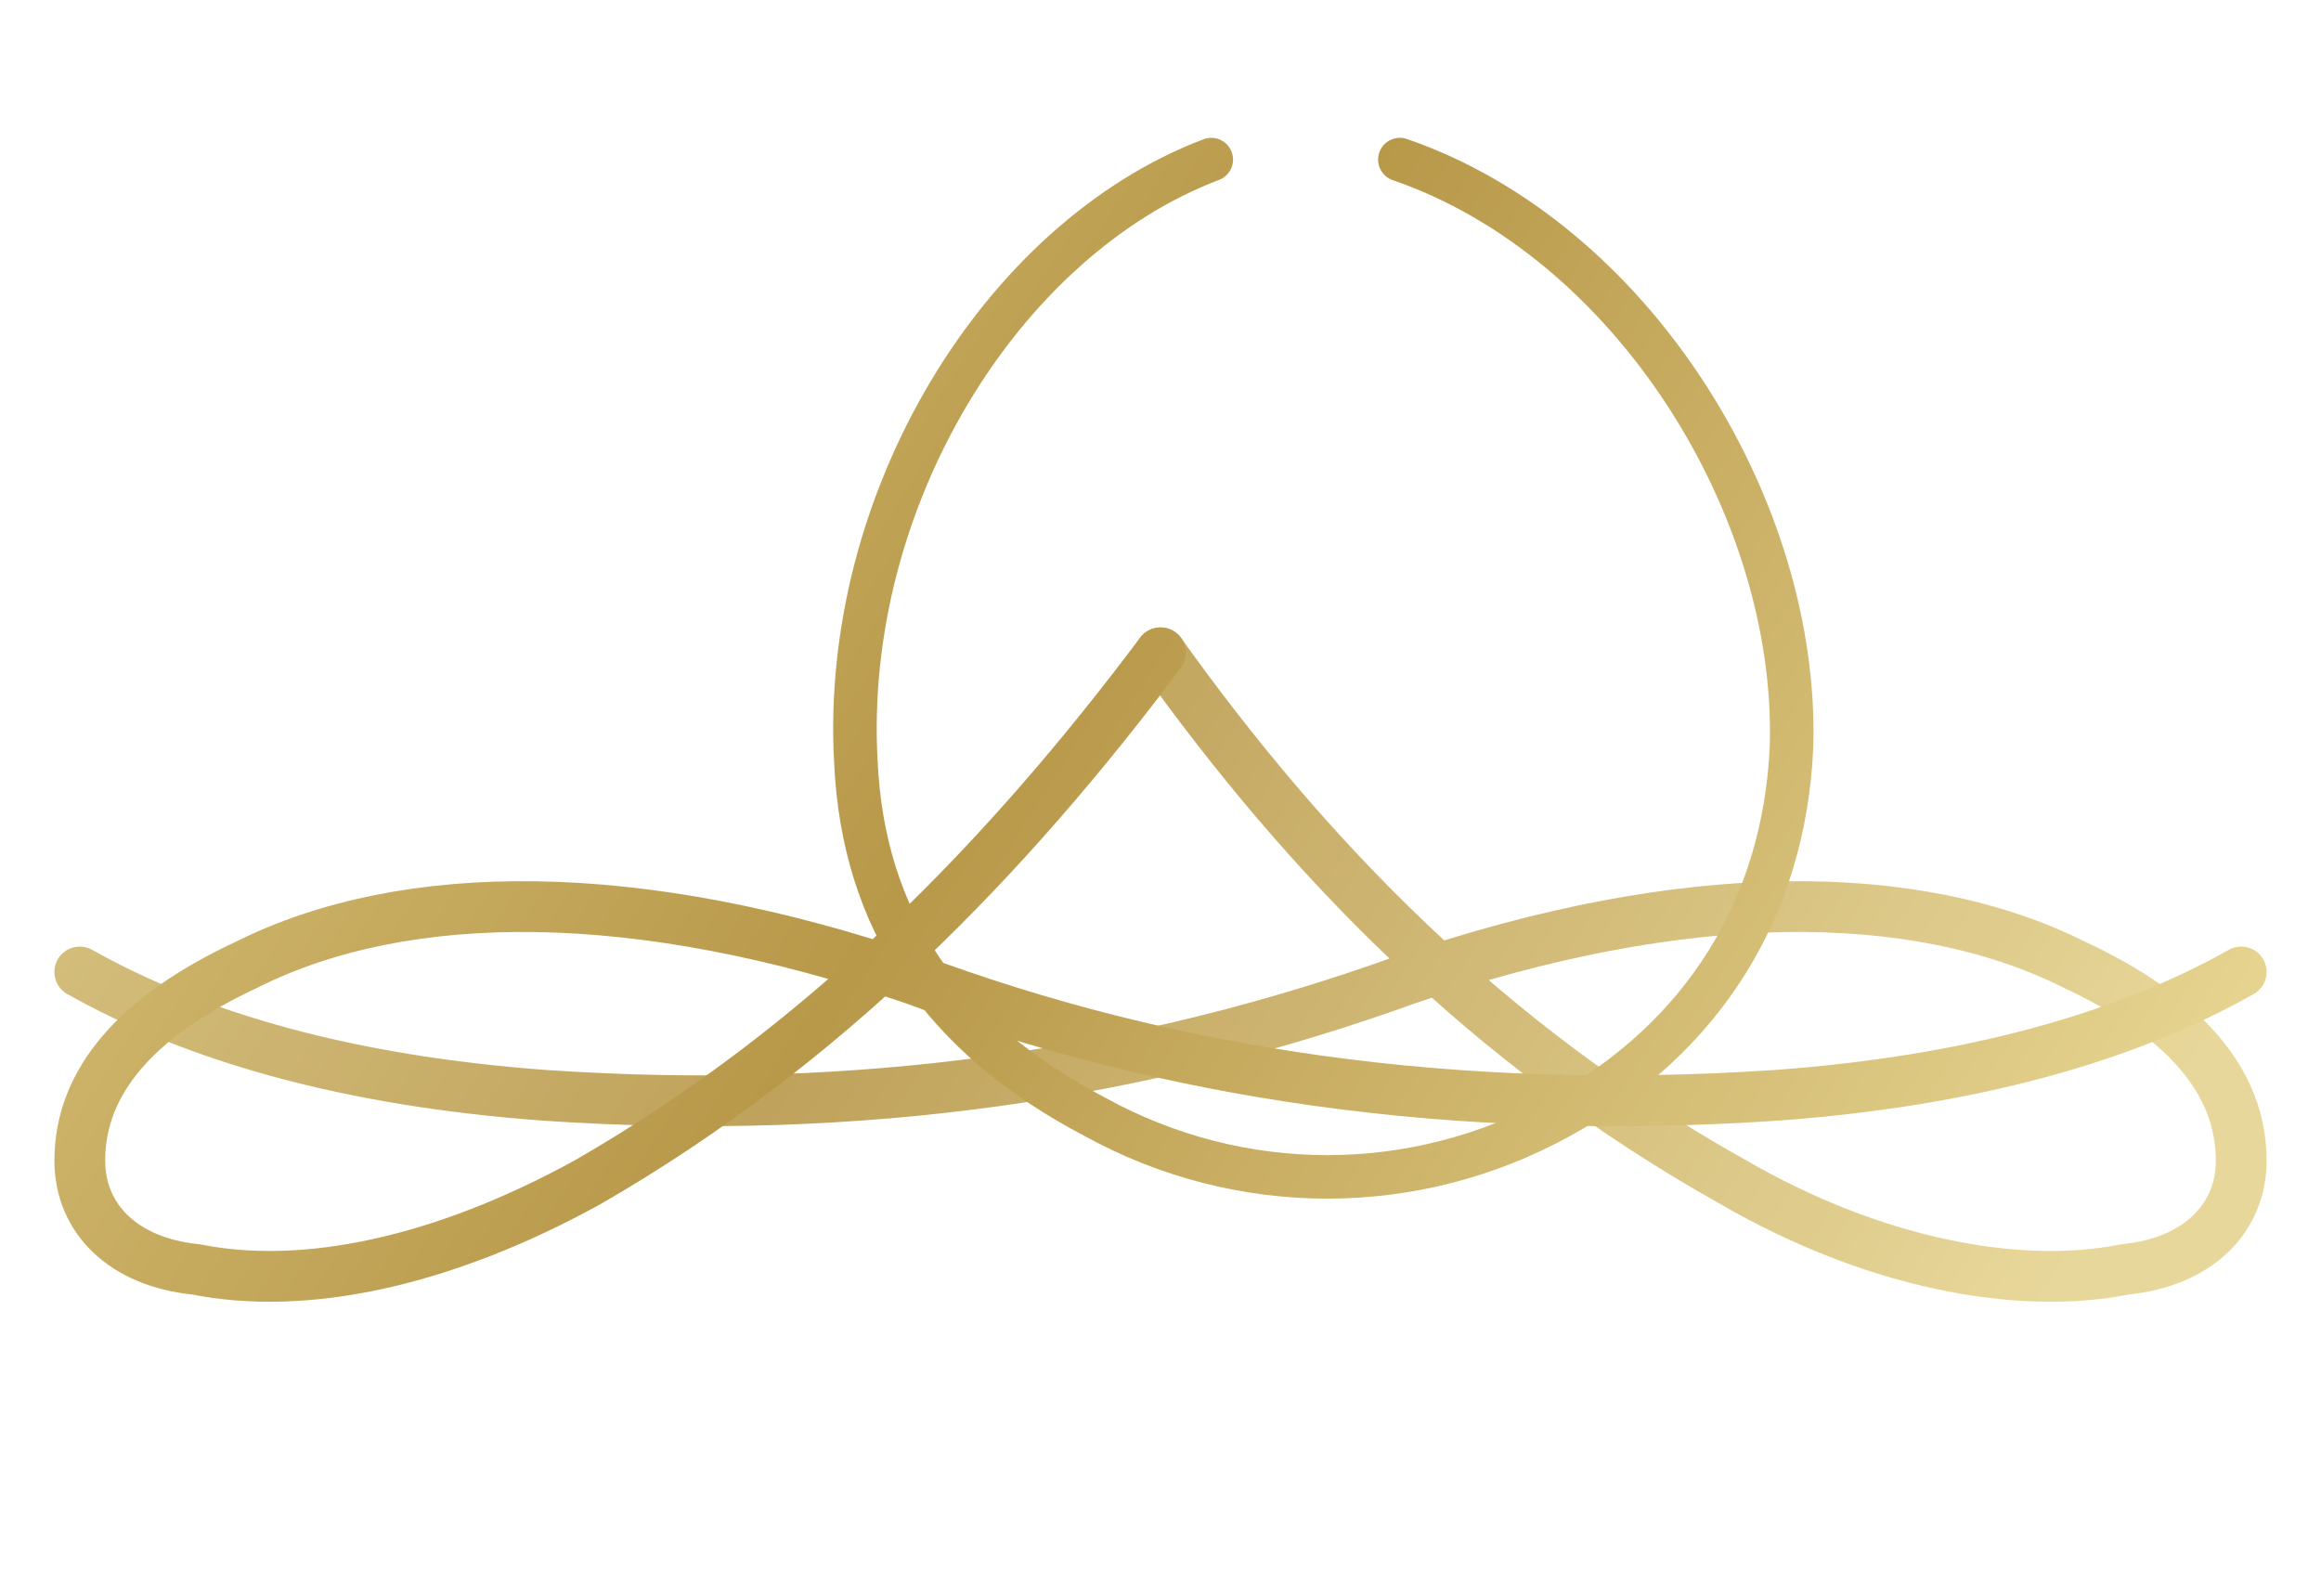
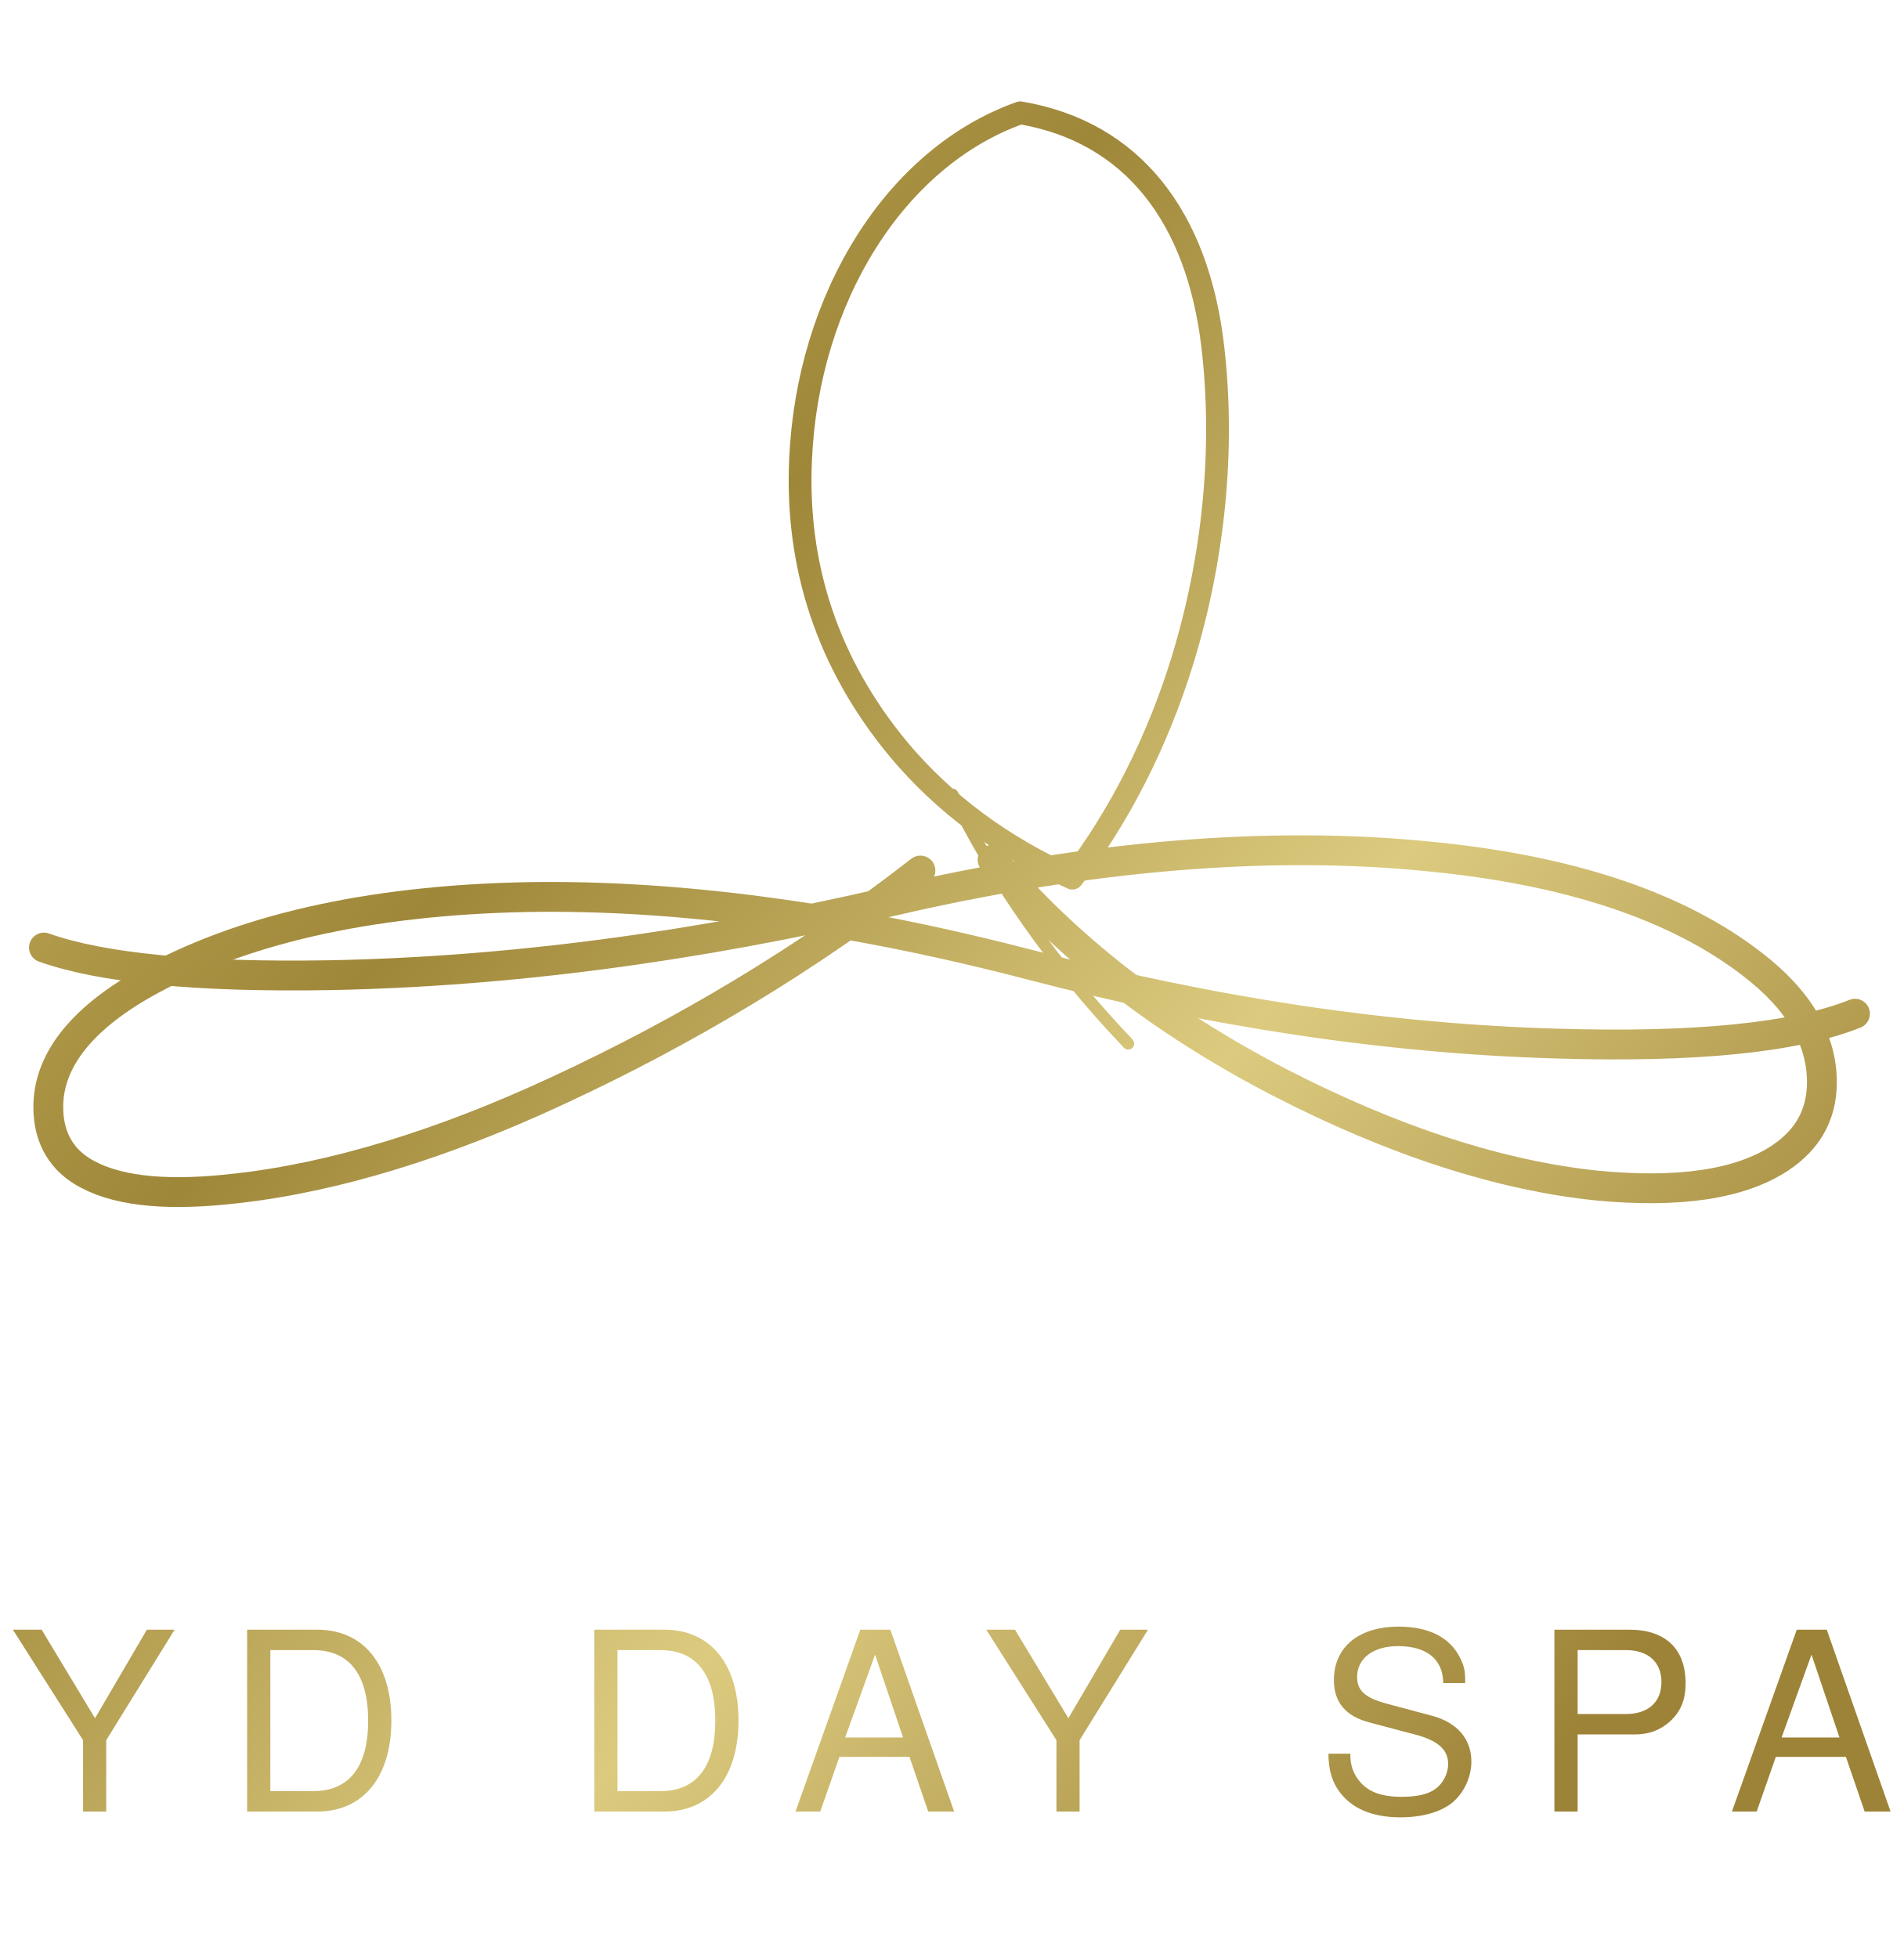
- <svg xmlns="http://www.w3.org/2000/svg" width="320" height="220" viewBox="0 0 320 220" fill="none">
+ <svg xmlns="http://www.w3.org/2000/svg" width="351" height="361" viewBox="0 0 351 361" fill="none">
  <defs>
-     <linearGradient id="gold" x1="28" y1="26" x2="278" y2="186" gradientUnits="userSpaceOnUse">
-       <stop stop-color="#D8C37B" />
-       <stop offset="0.45" stop-color="#B89849" />
-       <stop offset="1" stop-color="#E5D38F" />
+     <linearGradient id="yd-gold" x1="17" y1="34" x2="314" y2="292" gradientUnits="userSpaceOnUse">
+       <stop stop-color="#CFB867" />
+       <stop offset="0.34" stop-color="#9F8739" />
+       <stop offset="0.67" stop-color="#DCCB7F" />
+       <stop offset="1" stop-color="#9D8337" />
    </linearGradient>
  </defs>
-   <path d="M167 22C138 33 116 69 118 105C119 127 130 143 151 154C171 165 195 165 215 154C235 143 246 125 247 103C248 70 225 33 193 22" stroke="url(#gold)" stroke-width="6" stroke-linecap="round" />
-   <path d="M160 90C139 118 114 144 81 163C61 174 42 178 27 175C17 174 11 168 11 160C11 149 19 140 34 133C56 122 88 122 126 135C161 148 200 154 245 151C272 149 293 143 309 134" stroke="url(#gold)" stroke-width="7" stroke-linecap="round" stroke-linejoin="round" />
-   <path d="M160 90C180 118 205 144 239 163C258 174 278 178 293 175C303 174 309 168 309 160C309 149 301 140 286 133C264 122 232 122 194 135C158 148 119 154 75 151C48 149 27 143 11 134" stroke="url(#gold)" stroke-width="7" stroke-linecap="round" stroke-linejoin="round" opacity="0.9" />
+   <path d="M188.1 20.8C165 29 148.9 55 147.6 84.7C146.7 104.2 152.5 122.3 165.7 138.2C174 148.1 184.7 156.1 197.7 161.9C206.5 150.3 213.4 136.7 218 121.8C223.8 102.9 225.8 82.7 223.6 63.9C220.8 40 208.8 24.3 188.1 20.8Z" stroke="url(#yd-gold)" stroke-width="4.2" stroke-linecap="round" stroke-linejoin="round" />
+   <path d="M169.7 160.5C148.8 176.8 126.1 190.3 103 201C81.8 210.9 61.6 217.1 43.6 219.1C31.6 220.5 22.4 219.8 16.3 216.6C11.4 214.1 8.9 209.8 8.9 204.1C8.9 195.8 14.7 188.1 26.5 181.4C44 171.5 67.6 166 97 165.4C124.4 164.9 155.7 169 189.6 177.8C223.2 186.6 255.7 191.5 286.9 192.4C312.6 193.2 331 191.3 342 186.9" stroke="url(#yd-gold)" stroke-width="5.5" stroke-linecap="round" stroke-linejoin="round" />
+   <path d="M183 158.5C196.4 174.4 214 188.2 235.8 199.5C256.9 210.4 276.8 216.8 294.6 218.6C309.4 220 320.8 218.4 328.2 213.5C333.3 210.1 335.9 205.5 335.9 199.5C335.9 191.7 331.7 184.4 323.1 177.8C309.3 167.1 289.4 160.4 263.4 157.9C234.4 155 201.2 157.6 164.2 166.2C127.8 174.7 93.2 179.2 60.6 179.8C36.4 180.2 18.8 178.5 8.1 174.7" stroke="url(#yd-gold)" stroke-width="5.5" stroke-linecap="round" stroke-linejoin="round" />
+   <path d="M175.6 146.5C183.5 162.7 194.3 178 208 192.4" stroke="url(#yd-gold)" stroke-width="2.2" stroke-linecap="round" />
+   <text x="175.5" y="334" text-anchor="middle" font-family="Avenir, Montserrat, Helvetica, Arial, sans-serif" font-size="46" font-weight="300" letter-spacing="9" fill="url(#yd-gold)">YD DAY SPA</text>
</svg>
